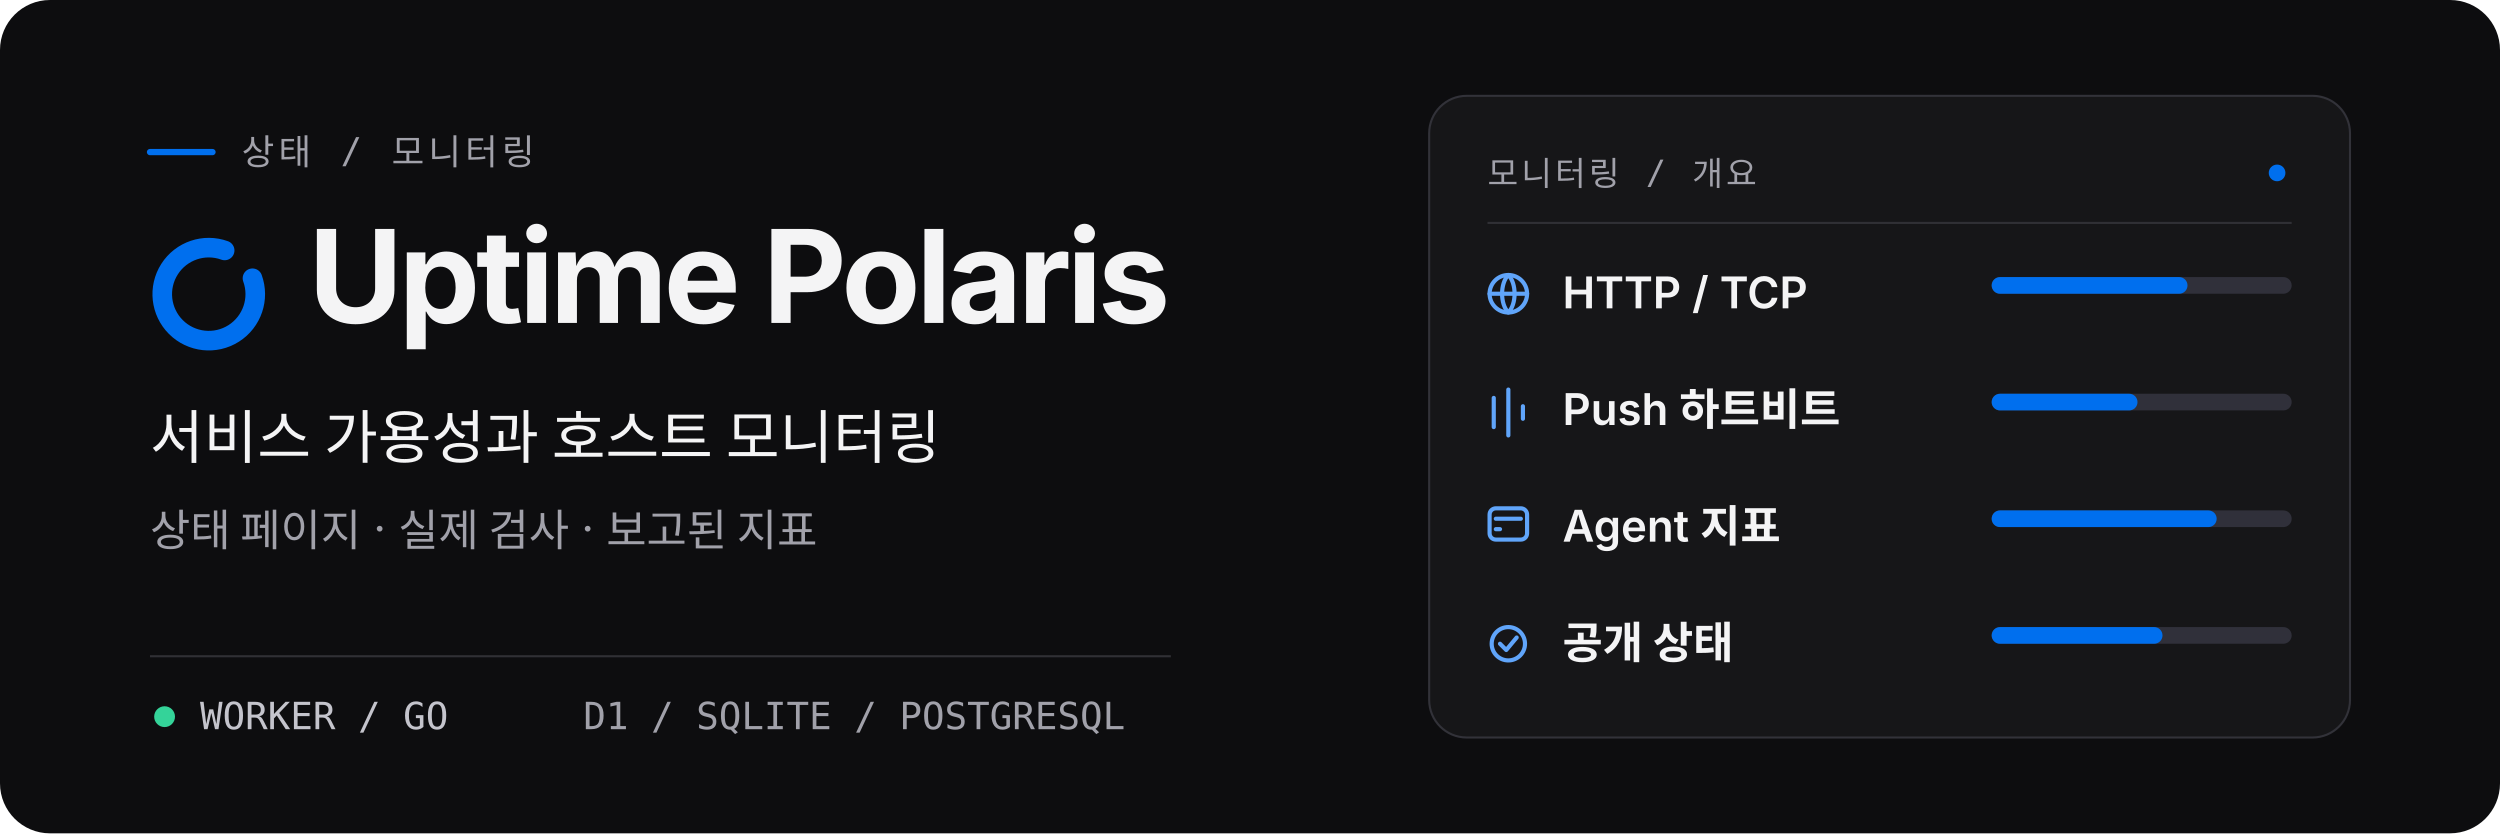
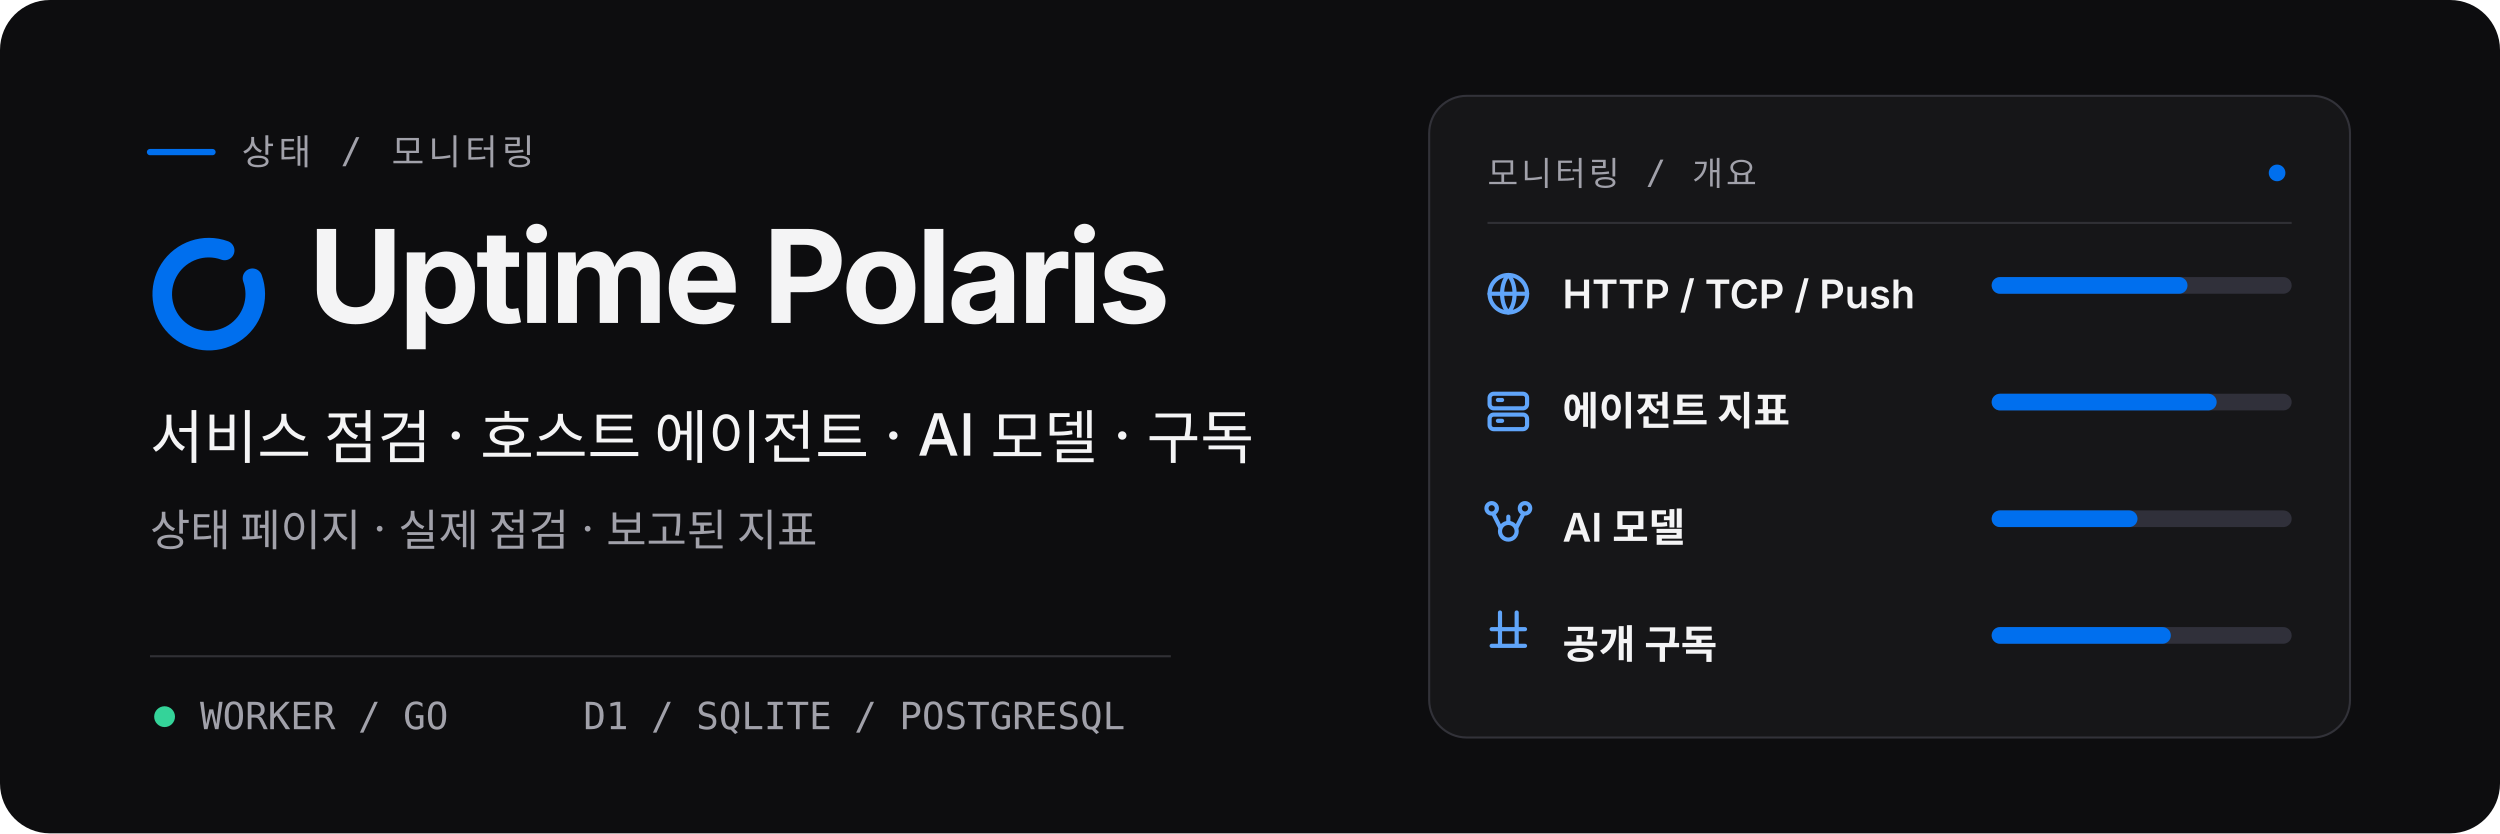
<svg xmlns="http://www.w3.org/2000/svg" width="1200" height="400" viewBox="0 0 1200 400" role="img" aria-labelledby="title desc">
  <rect width="1200" height="400" rx="24" fill="#0d0d0f" />
  <path d="M72 73h30" stroke="#006fee" stroke-width="3" stroke-linecap="round" />
  <text x="116" y="79" fill="#a1a1aa" font-family="ui-monospace, SFMono-Regular, Menlo, Consolas, monospace" font-size="17" letter-spacing="2">상태 / 모니터링</text>
  <g transform="translate(72 113) scale(2.35) translate(-4 -4)">
    <path d="M24.93 12.75A9.5 9.5 0 1 1 19.25 7.07" fill="none" stroke="#006fee" stroke-width="4" stroke-linecap="round" />
  </g>
  <text x="148" y="155" fill="#f4f4f5" font-family="-apple-system, BlinkMacSystemFont, Segoe UI, sans-serif" font-size="62" font-weight="700" letter-spacing="-2">Uptime Polaris</text>
-   <text x="72" y="220" fill="#f4f4f5" font-family="-apple-system, BlinkMacSystemFont, Segoe UI, sans-serif" font-size="28" font-weight="500">서비스 가용성과 호스트 모니터링</text>
-   <text x="72" y="262" fill="#a1a1aa" font-family="-apple-system, BlinkMacSystemFont, Segoe UI, sans-serif" font-size="21">상태 페이지 · 실제 검사 · 보고된 지표</text>
+   <text x="72" y="220" fill="#f4f4f5" font-family="-apple-system, BlinkMacSystemFont, Segoe UI, sans-serif" font-size="28" font-weight="500">서비스 점검 · 호스트 에이전트 · AI 모델 · 구독</text>
+   <text x="72" y="262" fill="#a1a1aa" font-family="-apple-system, BlinkMacSystemFont, Segoe UI, sans-serif" font-size="21">상태 페이지 · 실제 점검 · 보고된 지표</text>
  <path d="M72 315h490" stroke="#303035" stroke-width="1" />
  <circle cx="79" cy="344" r="5" fill="#34d399" />
-   <text x="96" y="350" fill="#c4c4cc" font-family="ui-monospace, SFMono-Regular, Menlo, Consolas, monospace" font-size="18">WORKER / GO</text>
+   <text x="96" y="350" fill="#a1a1aa" font-family="ui-monospace, SFMono-Regular, Menlo, Consolas, monospace" font-size="18">WORKER / GO</text>
  <text x="280" y="350" fill="#a1a1aa" font-family="ui-monospace, SFMono-Regular, Menlo, Consolas, monospace" font-size="18">D1 / SQLITE / POSTGRESQL</text>
  <g transform="translate(686 46)">
    <rect width="442" height="308" rx="18" fill="#161618" stroke="#323239" />
    <text x="28" y="43" fill="#a1a1aa" font-family="ui-monospace, SFMono-Regular, Menlo, Consolas, monospace" font-size="16" letter-spacing="1.5">모니터링 / 개요</text>
    <circle cx="407" cy="37" r="4" fill="#006fee" />
    <path d="M28 61h386" stroke="#303035" />
-     <g font-family="-apple-system, BlinkMacSystemFont, Segoe UI, sans-serif" font-size="21" font-weight="600" fill="#f4f4f5">
-       <text x="64" y="102">HTTP / TCP</text>
-       <text x="64" y="158">Push 하트비트</text>
-       <text x="64" y="214">Agent 지표</text>
-       <text x="64" y="270">공개 상태</text>
+     <g font-family="-apple-system, BlinkMacSystemFont, Segoe UI, sans-serif" font-size="19" font-weight="600" fill="#f4f4f5">
+       <text x="64" y="102">HTTP / TCP / Push</text>
+       <text x="64" y="158">에이전트 지표</text>
+       <text x="64" y="214">AI 모델</text>
+       <text x="64" y="270">공개 구독</text>
    </g>
    <g fill="none" stroke="#60a5fa" stroke-width="2" stroke-linecap="round" stroke-linejoin="round">
      <circle cx="38" cy="95" r="9" />
      <path d="M29 95h18M38 86c-4 4-4 14 0 18M38 86c4 4 4 14 0 18" />
-       <path d="M31 145v14m7-18v22m7-14v6" />
-       <rect x="29" y="198" width="18" height="15" rx="3" />
-       <path d="M32 203h12M32 208h2" />
-       <circle cx="38" cy="263" r="8" />
-       <path d="m34 263 3 3 5-6" />
+       <rect x="29" y="143" width="18" height="7" rx="2" />
+       <rect x="29" y="153" width="18" height="7" rx="2" />
+       <path d="M33 146h2M33 156h2" />
+       <circle cx="38" cy="209" r="4" />
+       <circle cx="30" cy="198" r="2.5" />
+       <circle cx="46" cy="198" r="2.5" />
+       <path d="M38 205v-3M34 207l-3-6M42 207l3-6" />
+       <path d="M30 256h16M30 264h16M34 248v16M42 248v16" />
    </g>
    <g fill="#30303a">
      <rect x="270" y="87" width="144" height="8" rx="4" />
      <rect x="270" y="143" width="144" height="8" rx="4" />
      <rect x="270" y="199" width="144" height="8" rx="4" />
      <rect x="270" y="255" width="144" height="8" rx="4" />
    </g>
    <g fill="#006fee">
      <rect x="270" y="87" width="94" height="8" rx="4" />
-       <rect x="270" y="143" width="70" height="8" rx="4" />
-       <rect x="270" y="199" width="108" height="8" rx="4" />
-       <rect x="270" y="255" width="82" height="8" rx="4" />
+       <rect x="270" y="143" width="108" height="8" rx="4" />
+       <rect x="270" y="199" width="70" height="8" rx="4" />
+       <rect x="270" y="255" width="86" height="8" rx="4" />
    </g>
  </g>
</svg>
